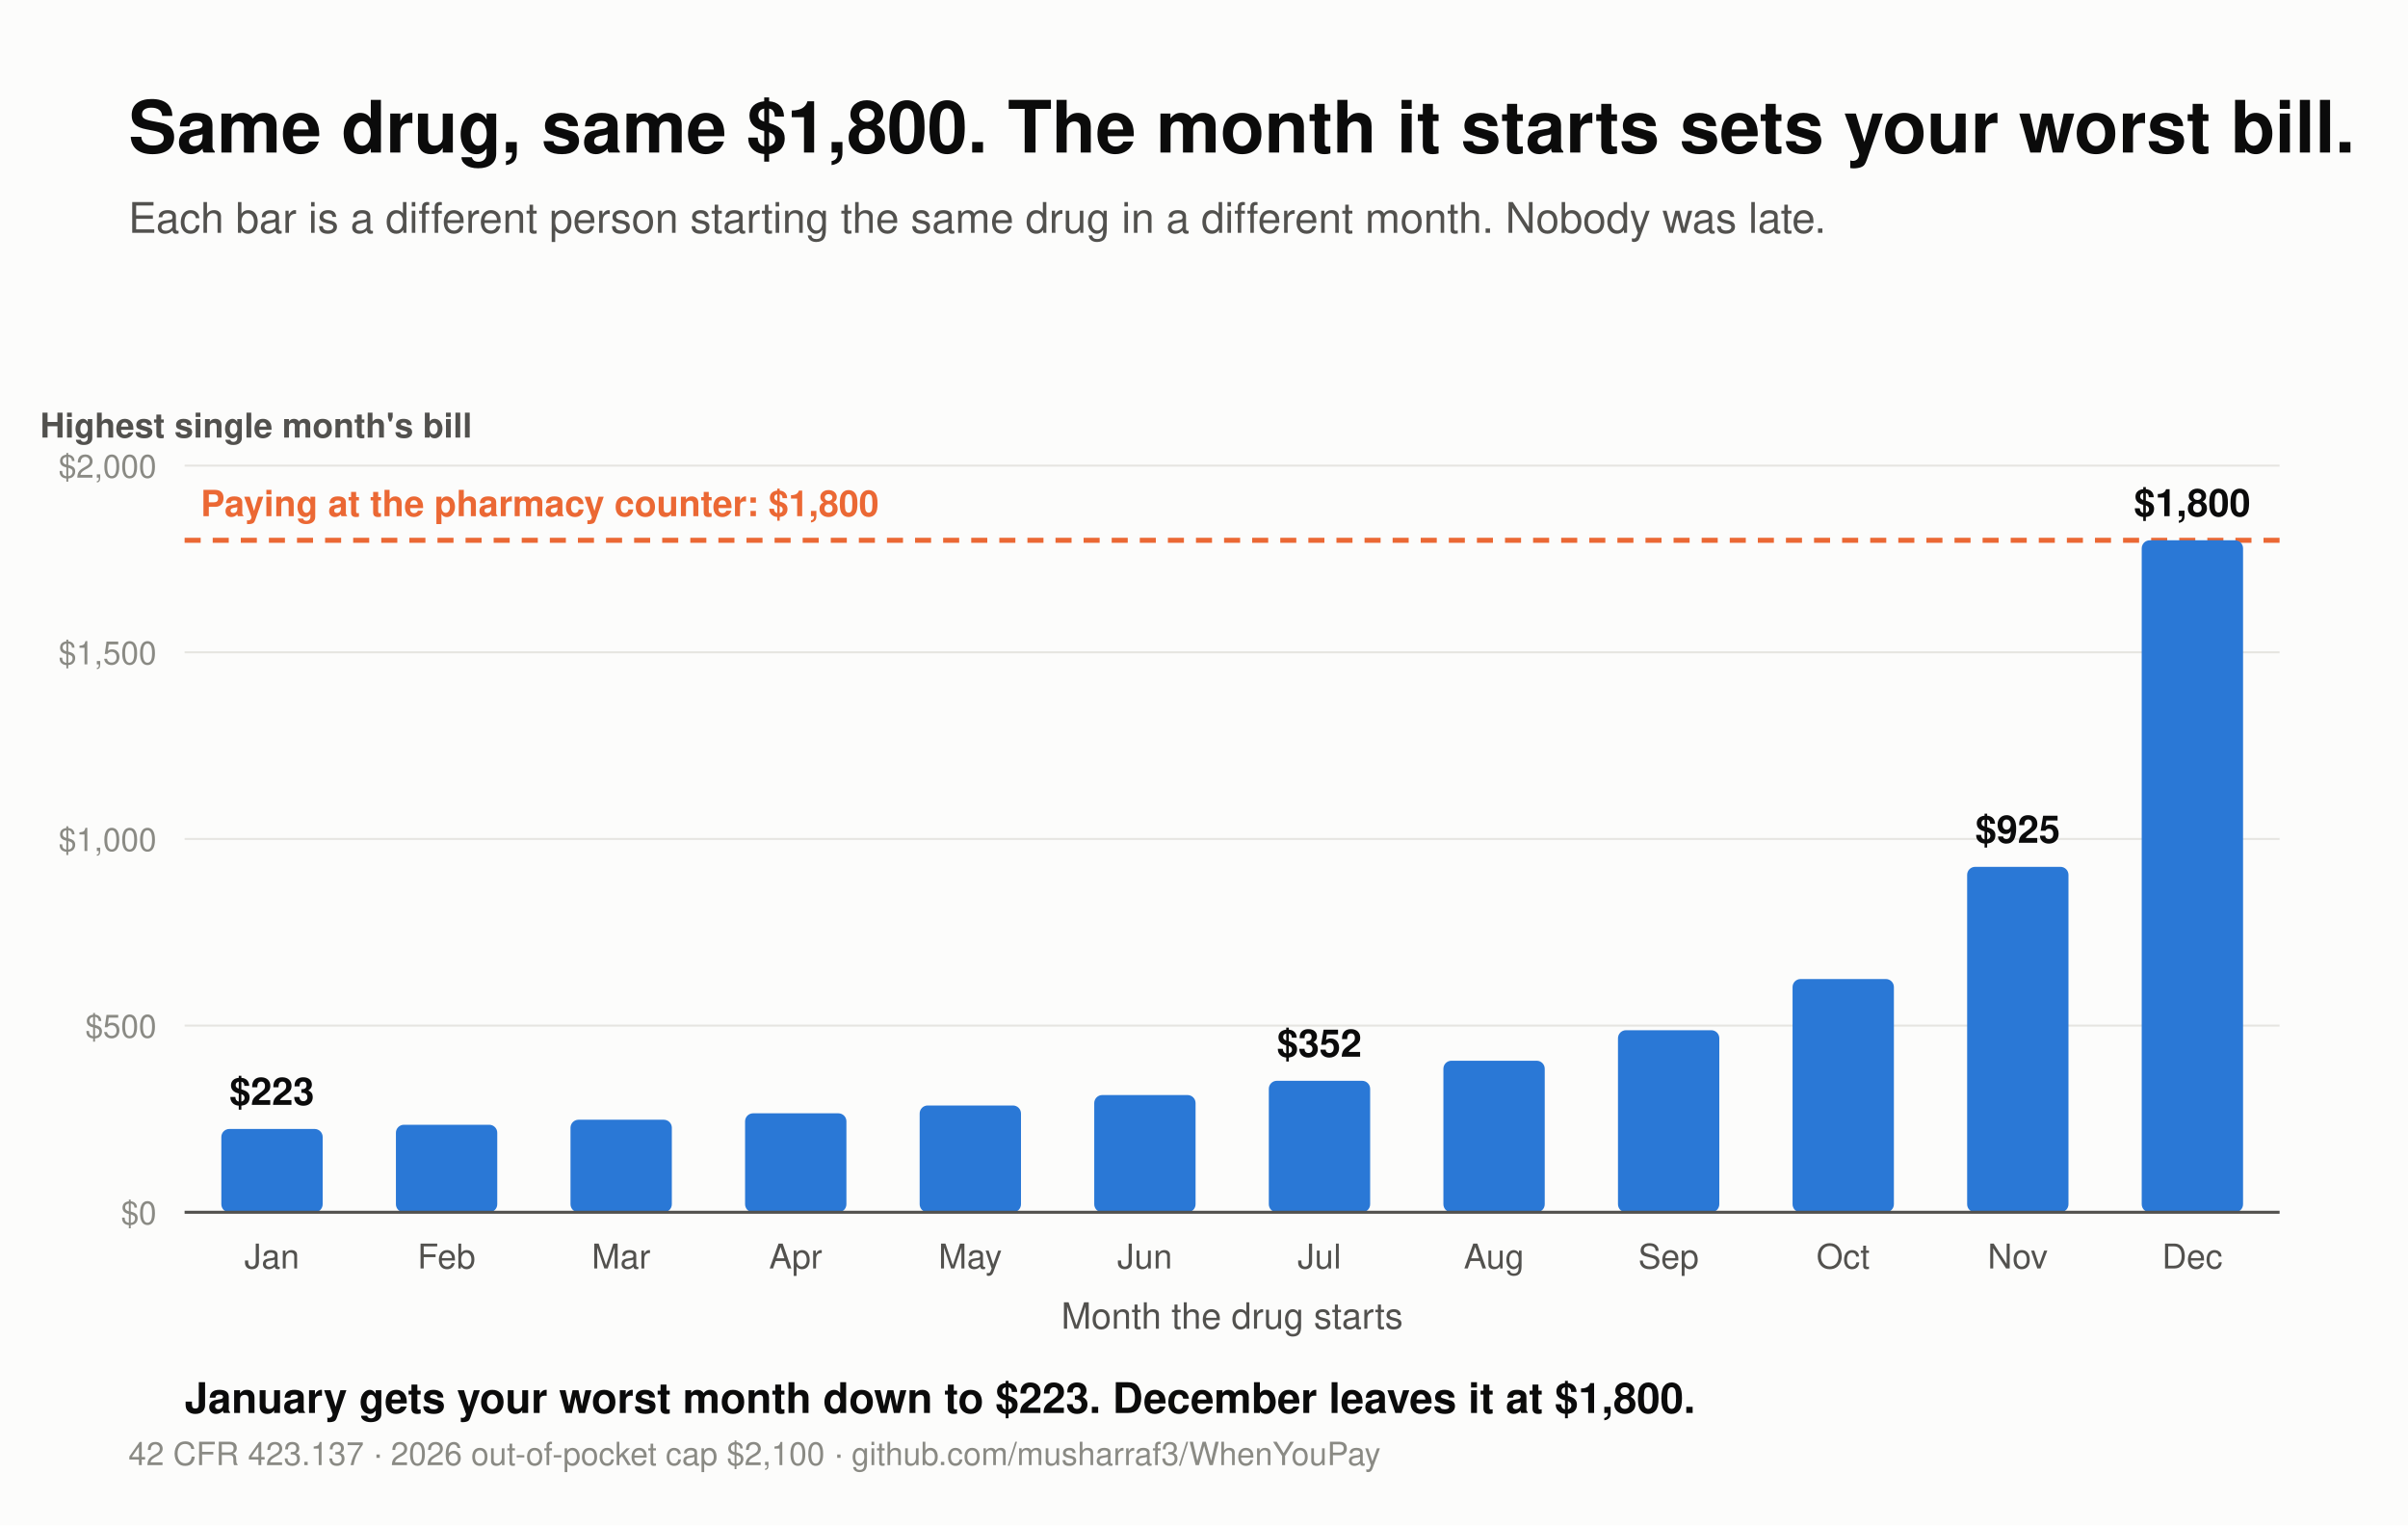
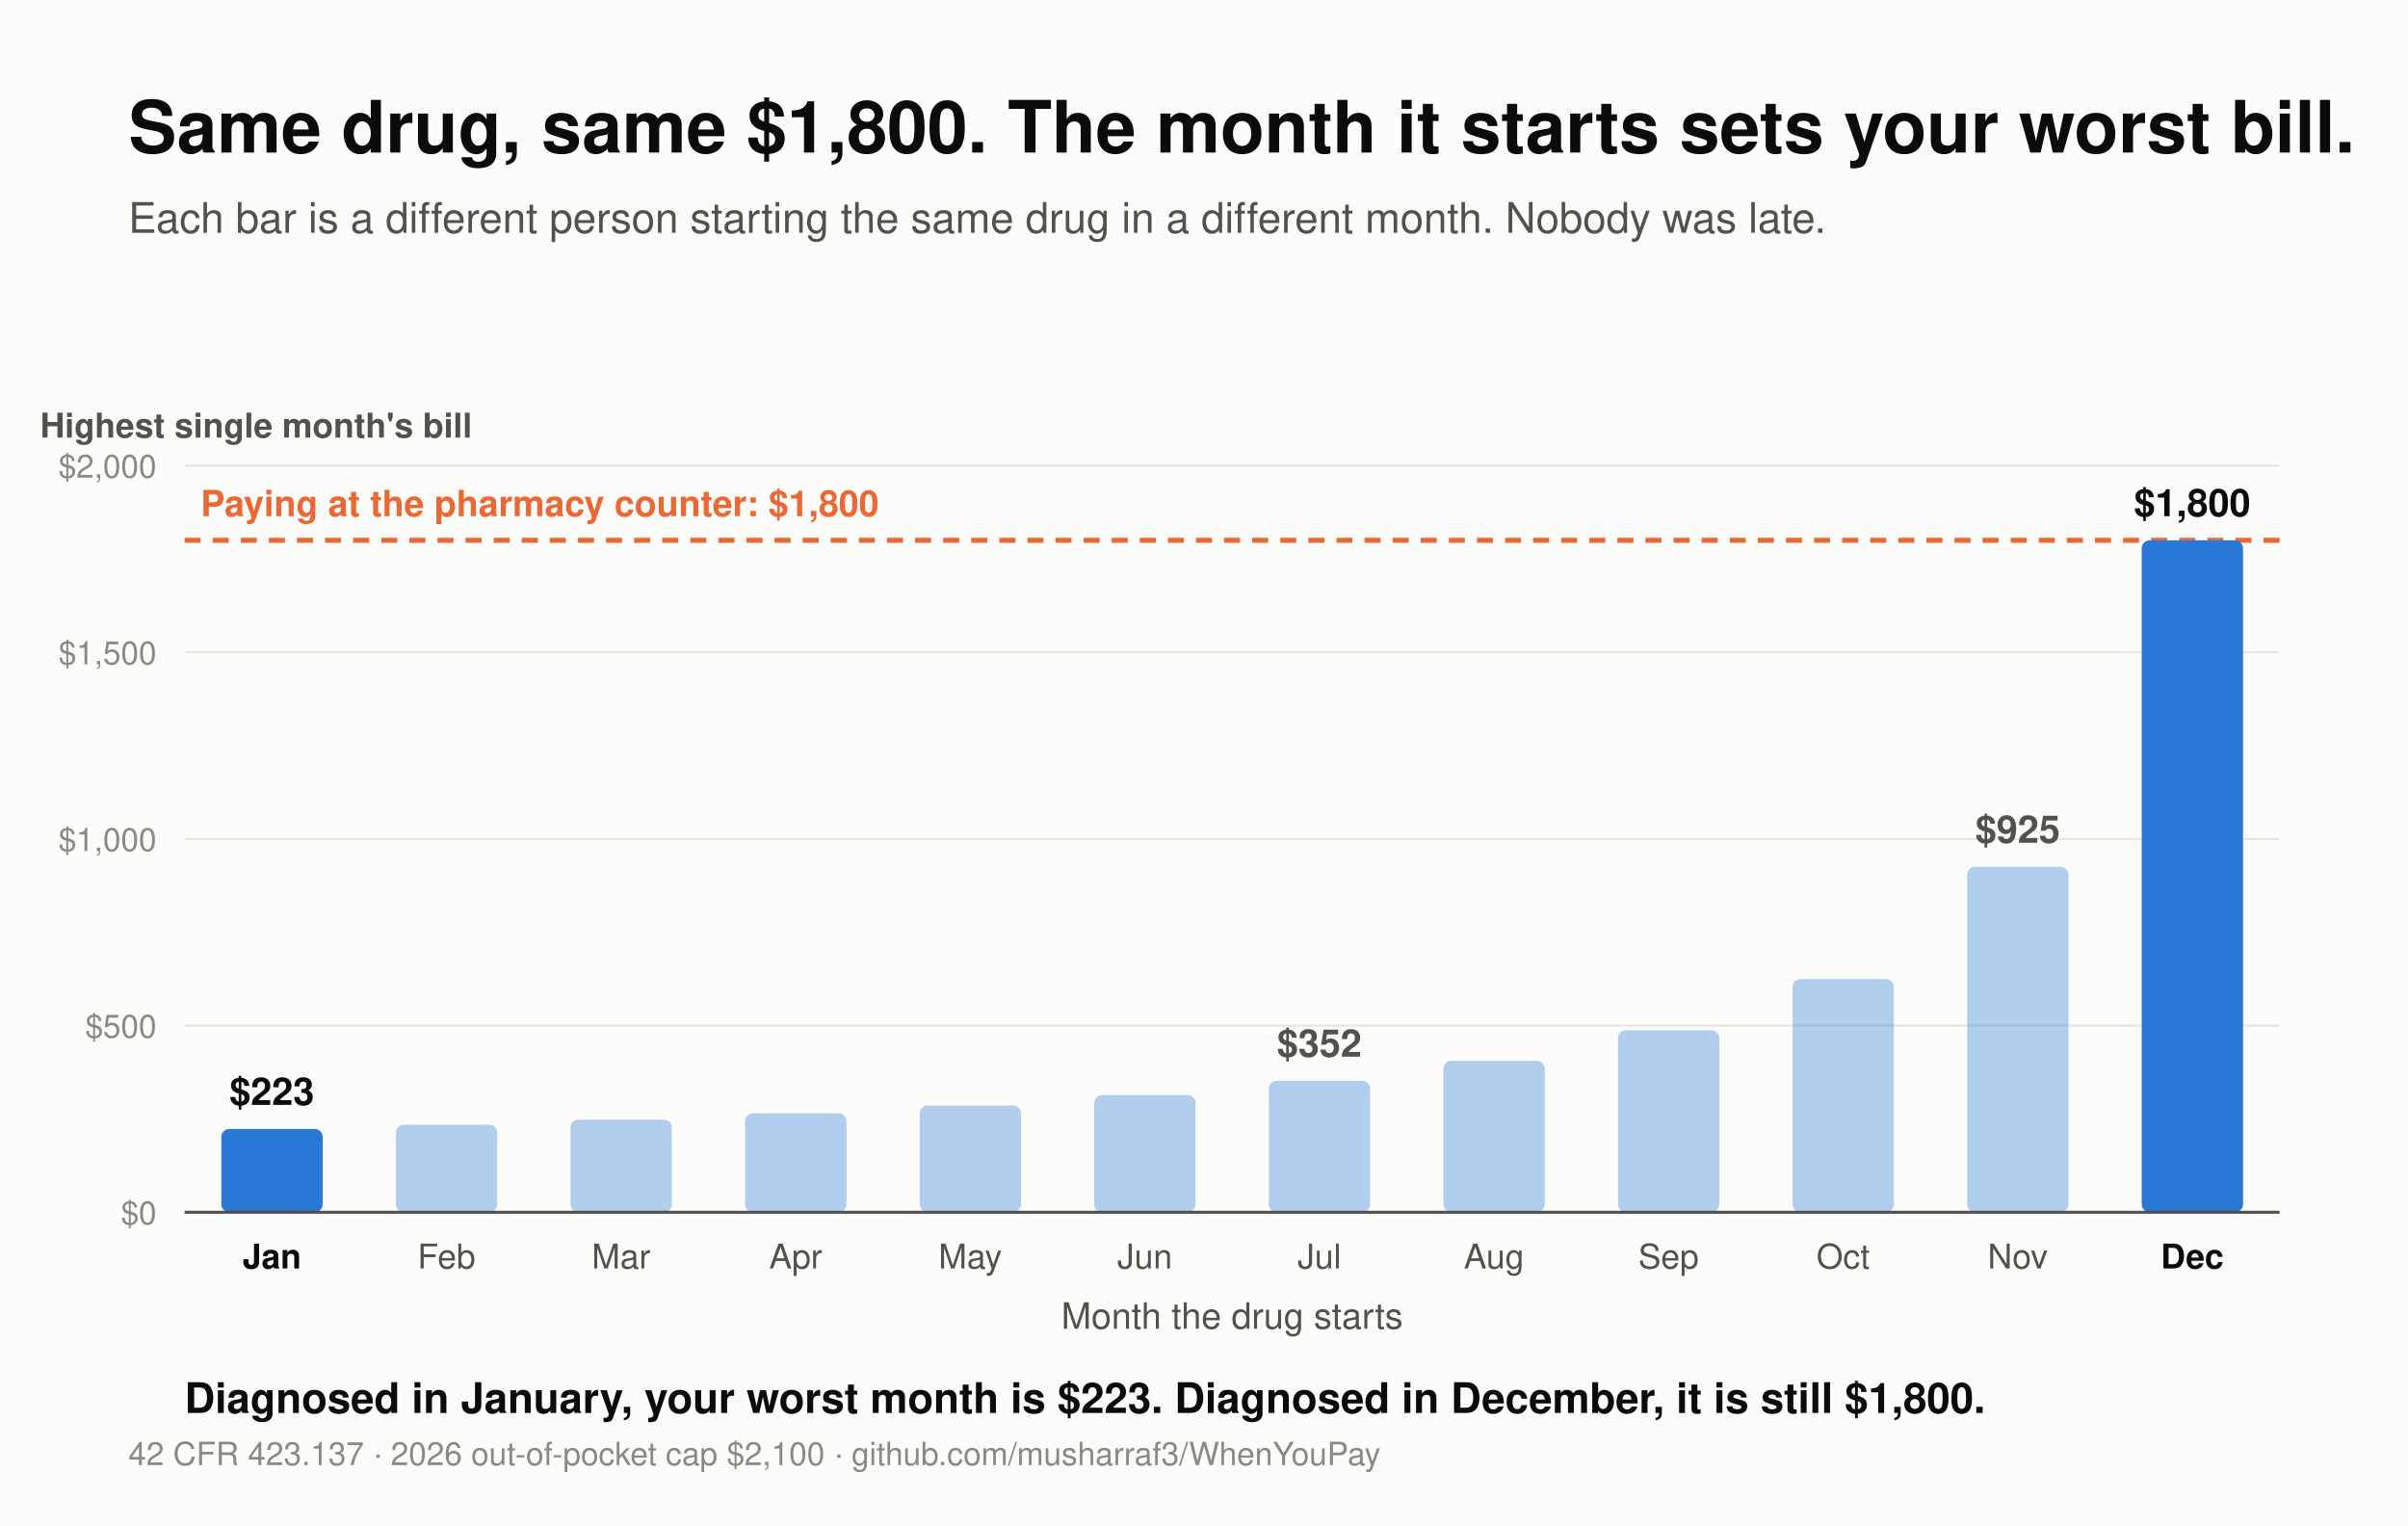
<svg xmlns="http://www.w3.org/2000/svg" width="1200" height="760" viewBox="0 0 1200 760" font-family="Segoe UI, Helvetica, Arial, sans-serif">
  <rect width="1200" height="760" fill="#fcfcfb" />
  <text x="64" y="76" font-size="36" font-weight="700" fill="#0b0b0b">Same drug, same $1,800. The month it starts sets your worst bill.</text>
  <text x="64" y="116" font-size="21" fill="#52514e">Each bar is a different person starting the same drug in a different month. Nobody was late.</text>
  <text x="64" y="730" font-size="16" fill="#8a8a84">42 CFR 423.137 · 2026 out-of-pocket cap $2,100 · github.com/musharraf3/WhenYouPay</text>
  <text x="20" y="218" font-size="17" font-weight="600" fill="#52514e">Highest single month's bill</text>
  <line x1="92" y1="604.0" x2="1136" y2="604.0" stroke="#e6e5e1" stroke-width="1" />
  <text x="78" y="610.0" font-size="16" fill="#8a8a84" text-anchor="end">$0</text>
  <line x1="92" y1="511.0" x2="1136" y2="511.0" stroke="#e6e5e1" stroke-width="1" />
  <text x="78" y="517.0" font-size="16" fill="#8a8a84" text-anchor="end">$500</text>
  <line x1="92" y1="418.0" x2="1136" y2="418.0" stroke="#e6e5e1" stroke-width="1" />
  <text x="78" y="424.0" font-size="16" fill="#8a8a84" text-anchor="end">$1,000</text>
  <line x1="92" y1="325.0" x2="1136" y2="325.0" stroke="#e6e5e1" stroke-width="1" />
  <text x="78" y="331.0" font-size="16" fill="#8a8a84" text-anchor="end">$1,500</text>
  <line x1="92" y1="232.0" x2="1136" y2="232.0" stroke="#e6e5e1" stroke-width="1" />
  <text x="78" y="238.0" font-size="16" fill="#8a8a84" text-anchor="end">$2,000</text>
  <line x1="92" y1="269.2" x2="1136" y2="269.2" stroke="#eb6834" stroke-width="2.5" stroke-dasharray="8 6" />
  <text x="100" y="257.2" font-size="18" font-weight="600" fill="#eb6834">Paying at the pharmacy counter: $1,800</text>
  <rect x="110.3" y="562.5" width="50.5" height="41.5" rx="4" fill="#2a78d6" />
  <text x="135.5" y="550.5" font-size="19" font-weight="700" fill="#0b0b0b" text-anchor="middle">$223</text>
-   <text x="135.5" y="632.0" font-size="17" fill="#52514e" text-anchor="middle">Jan</text>
-   <rect x="197.3" y="560.4" width="50.5" height="43.6" rx="4" fill="#2a78d6" />
-   <text x="222.5" y="632.0" font-size="17" fill="#52514e" text-anchor="middle">Feb</text>
-   <rect x="284.3" y="557.9" width="50.5" height="46.1" rx="4" fill="#2a78d6" />
-   <text x="309.5" y="632.0" font-size="17" fill="#52514e" text-anchor="middle">Mar</text>
-   <rect x="371.3" y="554.7" width="50.5" height="49.3" rx="4" fill="#2a78d6" />
-   <text x="396.5" y="632.0" font-size="17" fill="#52514e" text-anchor="middle">Apr</text>
-   <rect x="458.3" y="550.8" width="50.5" height="53.2" rx="4" fill="#2a78d6" />
-   <text x="483.5" y="632.0" font-size="17" fill="#52514e" text-anchor="middle">May</text>
-   <rect x="545.3" y="545.6" width="50.5" height="58.4" rx="4" fill="#2a78d6" />
-   <text x="570.5" y="632.0" font-size="17" fill="#52514e" text-anchor="middle">Jun</text>
-   <rect x="632.3" y="538.5" width="50.5" height="65.5" rx="4" fill="#2a78d6" />
-   <text x="657.5" y="526.5" font-size="19" font-weight="700" fill="#0b0b0b" text-anchor="middle">$352</text>
-   <text x="657.5" y="632.0" font-size="17" fill="#52514e" text-anchor="middle">Jul</text>
-   <rect x="719.3" y="528.5" width="50.5" height="75.5" rx="4" fill="#2a78d6" />
-   <text x="744.5" y="632.0" font-size="17" fill="#52514e" text-anchor="middle">Aug</text>
-   <rect x="806.3" y="513.3" width="50.5" height="90.7" rx="4" fill="#2a78d6" />
-   <text x="831.5" y="632.0" font-size="17" fill="#52514e" text-anchor="middle">Sep</text>
-   <rect x="893.3" y="487.8" width="50.5" height="116.2" rx="4" fill="#2a78d6" />
-   <text x="918.5" y="632.0" font-size="17" fill="#52514e" text-anchor="middle">Oct</text>
-   <rect x="980.3" y="431.9" width="50.5" height="172.1" rx="4" fill="#2a78d6" />
-   <text x="1005.5" y="419.9" font-size="19" font-weight="700" fill="#0b0b0b" text-anchor="middle">$925</text>
-   <text x="1005.5" y="632.0" font-size="17" fill="#52514e" text-anchor="middle">Nov</text>
+   <text x="135.5" y="632.0" font-size="17" font-weight="700" fill="#0b0b0b" text-anchor="middle">Jan</text>
+   <rect x="197.3" y="560.4" width="50.5" height="43.6" rx="4" fill="#2a78d6" fill-opacity="0.35" />
+   <text x="222.5" y="632.0" font-size="17" font-weight="400" fill="#52514e" text-anchor="middle">Feb</text>
+   <rect x="284.3" y="557.9" width="50.5" height="46.1" rx="4" fill="#2a78d6" fill-opacity="0.35" />
+   <text x="309.5" y="632.0" font-size="17" font-weight="400" fill="#52514e" text-anchor="middle">Mar</text>
+   <rect x="371.3" y="554.7" width="50.5" height="49.3" rx="4" fill="#2a78d6" fill-opacity="0.35" />
+   <text x="396.5" y="632.0" font-size="17" font-weight="400" fill="#52514e" text-anchor="middle">Apr</text>
+   <rect x="458.3" y="550.8" width="50.5" height="53.2" rx="4" fill="#2a78d6" fill-opacity="0.35" />
+   <text x="483.5" y="632.0" font-size="17" font-weight="400" fill="#52514e" text-anchor="middle">May</text>
+   <rect x="545.3" y="545.6" width="50.5" height="58.4" rx="4" fill="#2a78d6" fill-opacity="0.35" />
+   <text x="570.5" y="632.0" font-size="17" font-weight="400" fill="#52514e" text-anchor="middle">Jun</text>
+   <rect x="632.3" y="538.5" width="50.5" height="65.5" rx="4" fill="#2a78d6" fill-opacity="0.35" />
+   <text x="657.5" y="526.5" font-size="19" font-weight="600" fill="#52514e" text-anchor="middle">$352</text>
+   <text x="657.5" y="632.0" font-size="17" font-weight="400" fill="#52514e" text-anchor="middle">Jul</text>
+   <rect x="719.3" y="528.5" width="50.5" height="75.5" rx="4" fill="#2a78d6" fill-opacity="0.35" />
+   <text x="744.5" y="632.0" font-size="17" font-weight="400" fill="#52514e" text-anchor="middle">Aug</text>
+   <rect x="806.3" y="513.3" width="50.5" height="90.7" rx="4" fill="#2a78d6" fill-opacity="0.35" />
+   <text x="831.5" y="632.0" font-size="17" font-weight="400" fill="#52514e" text-anchor="middle">Sep</text>
+   <rect x="893.3" y="487.8" width="50.5" height="116.2" rx="4" fill="#2a78d6" fill-opacity="0.35" />
+   <text x="918.5" y="632.0" font-size="17" font-weight="400" fill="#52514e" text-anchor="middle">Oct</text>
+   <rect x="980.3" y="431.9" width="50.5" height="172.1" rx="4" fill="#2a78d6" fill-opacity="0.35" />
+   <text x="1005.5" y="419.9" font-size="19" font-weight="600" fill="#52514e" text-anchor="middle">$925</text>
+   <text x="1005.5" y="632.0" font-size="17" font-weight="400" fill="#52514e" text-anchor="middle">Nov</text>
  <rect x="1067.3" y="269.2" width="50.5" height="334.8" rx="4" fill="#2a78d6" />
  <text x="1092.5" y="257.2" font-size="19" font-weight="700" fill="#0b0b0b" text-anchor="middle">$1,800</text>
-   <text x="1092.5" y="632.0" font-size="17" fill="#52514e" text-anchor="middle">Dec</text>
+   <text x="1092.5" y="632.0" font-size="17" font-weight="700" fill="#0b0b0b" text-anchor="middle">Dec</text>
  <line x1="92" y1="604" x2="1136" y2="604" stroke="#52514e" stroke-width="1.5" />
  <text x="614.0" y="662.0" font-size="18" fill="#52514e" text-anchor="middle">Month the drug starts</text>
-   <text x="92" y="704.0" font-size="21" font-weight="600" fill="#0b0b0b">January gets your worst month down to $223. December leaves it at $1,800.</text>
+   <text x="92" y="704.0" font-size="21" font-weight="600" fill="#0b0b0b">Diagnosed in January, your worst month is $223. Diagnosed in December, it is still $1,800.</text>
</svg>
